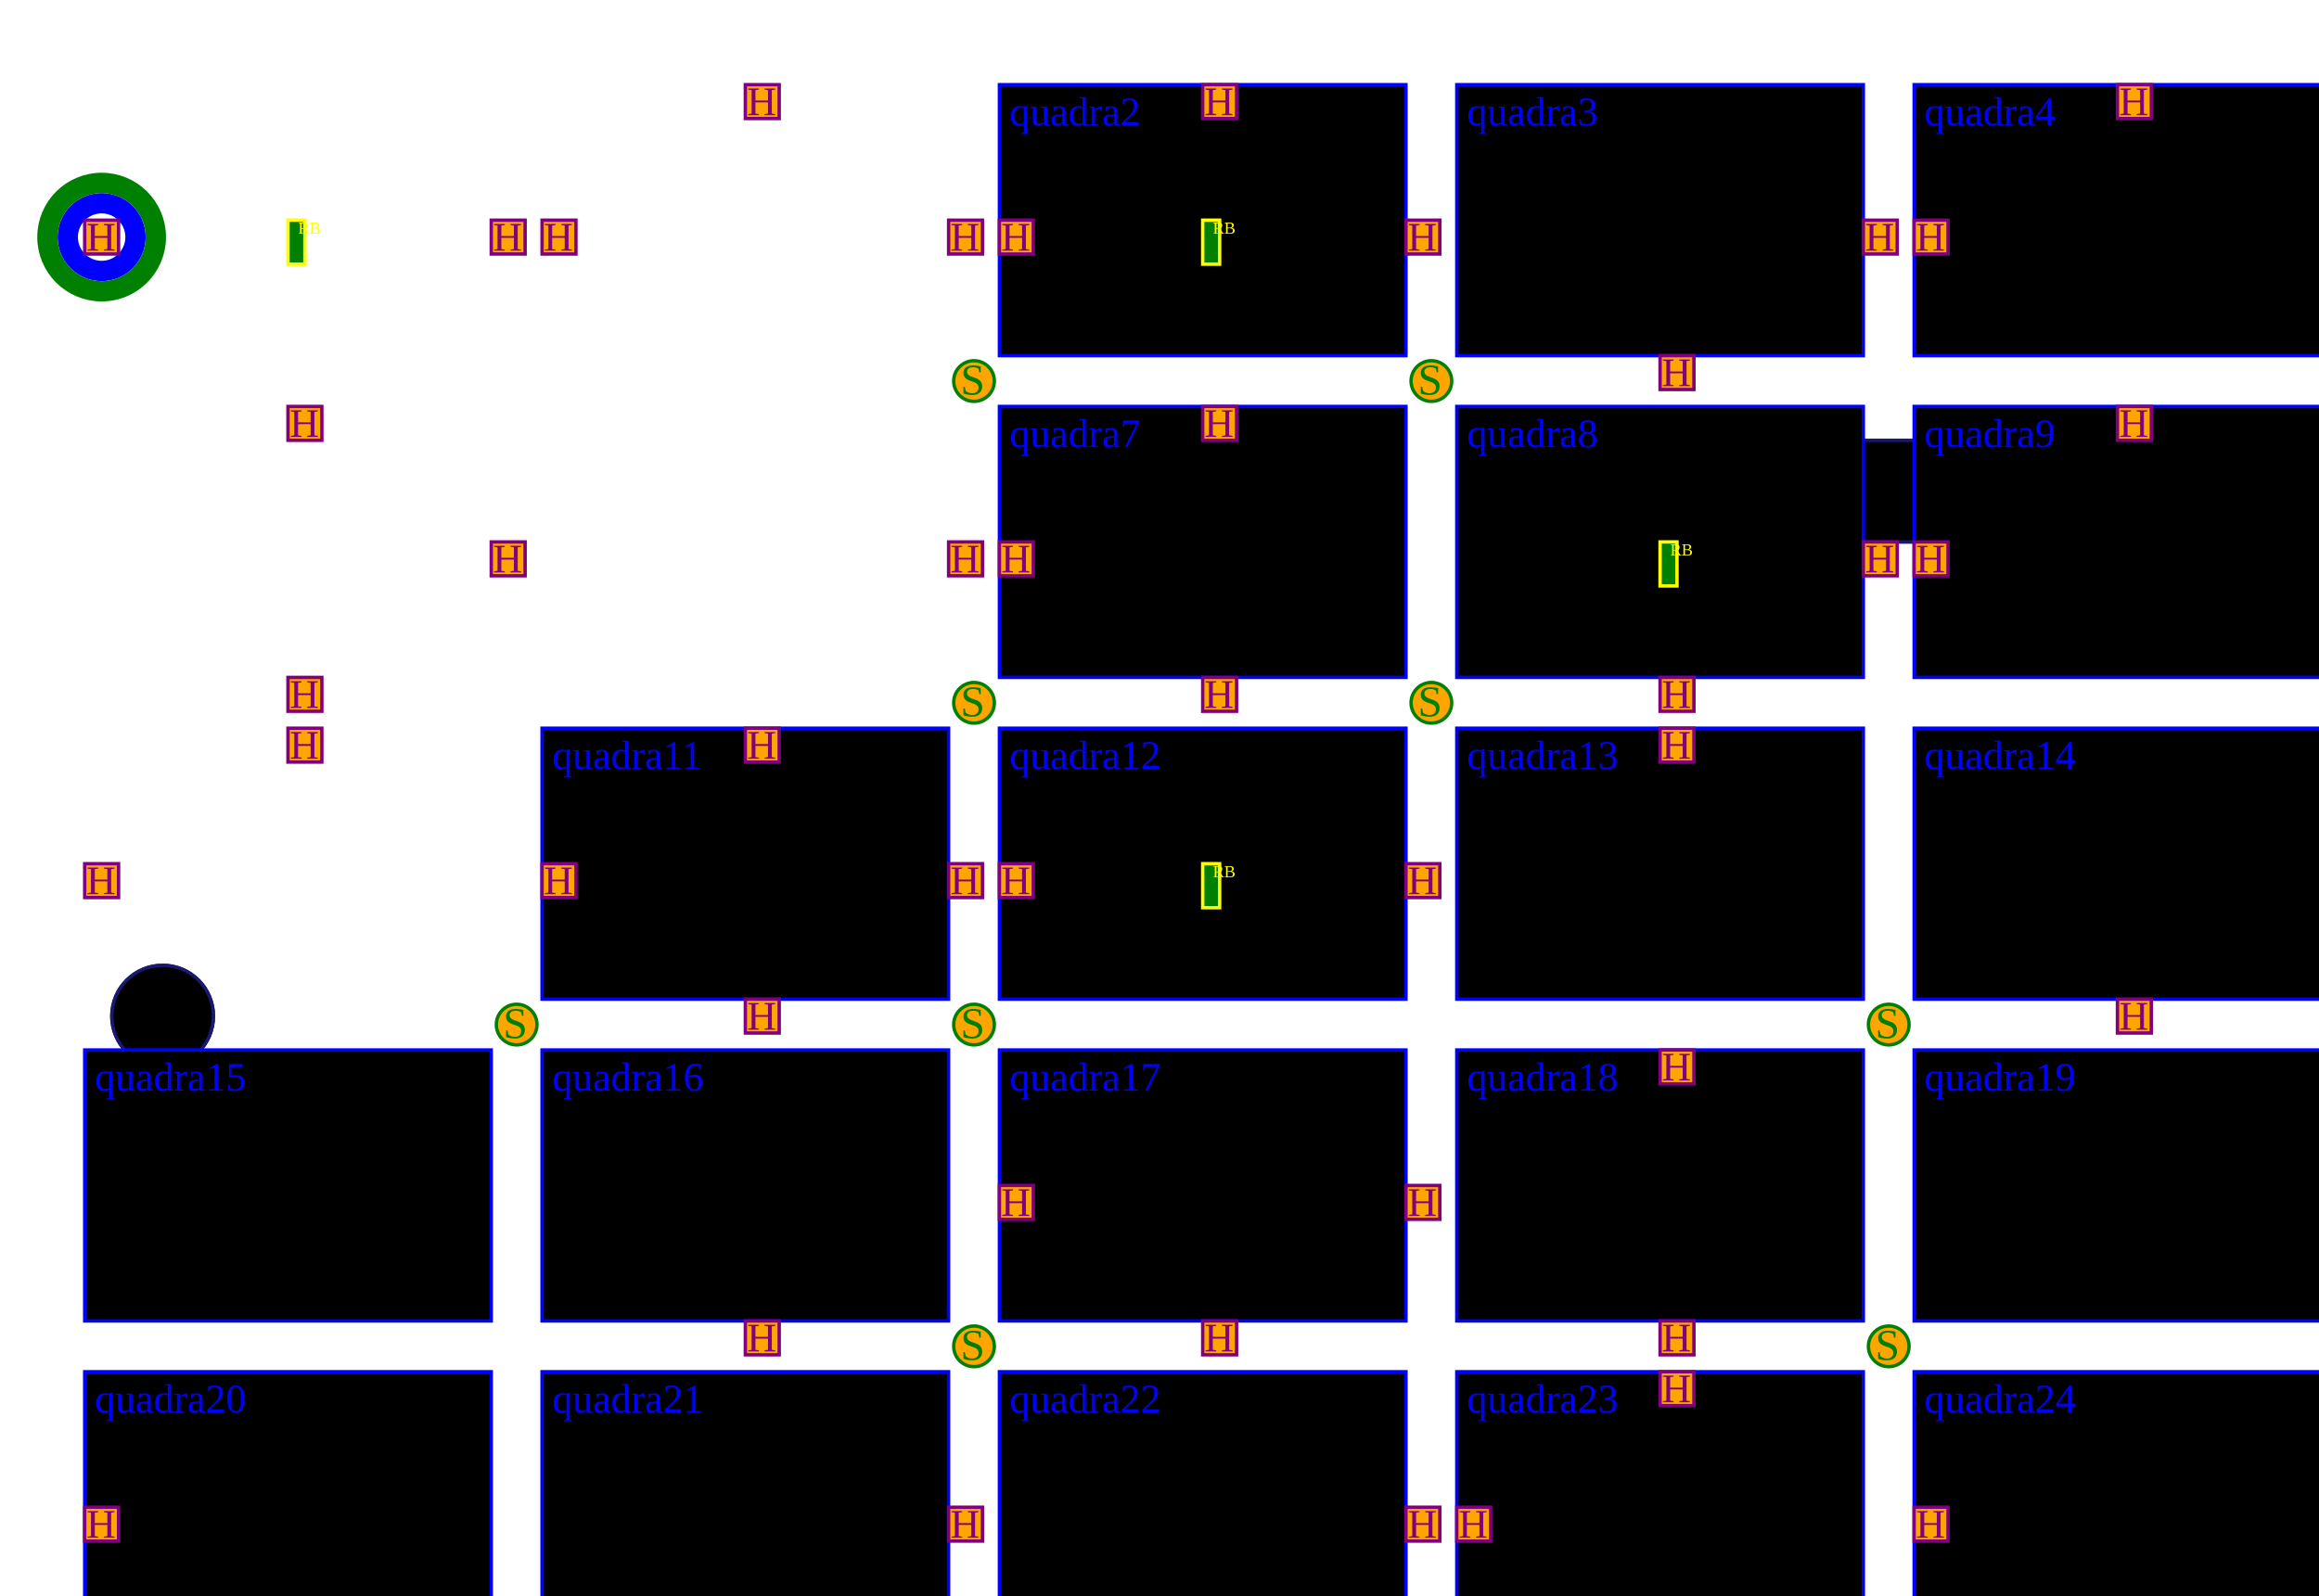
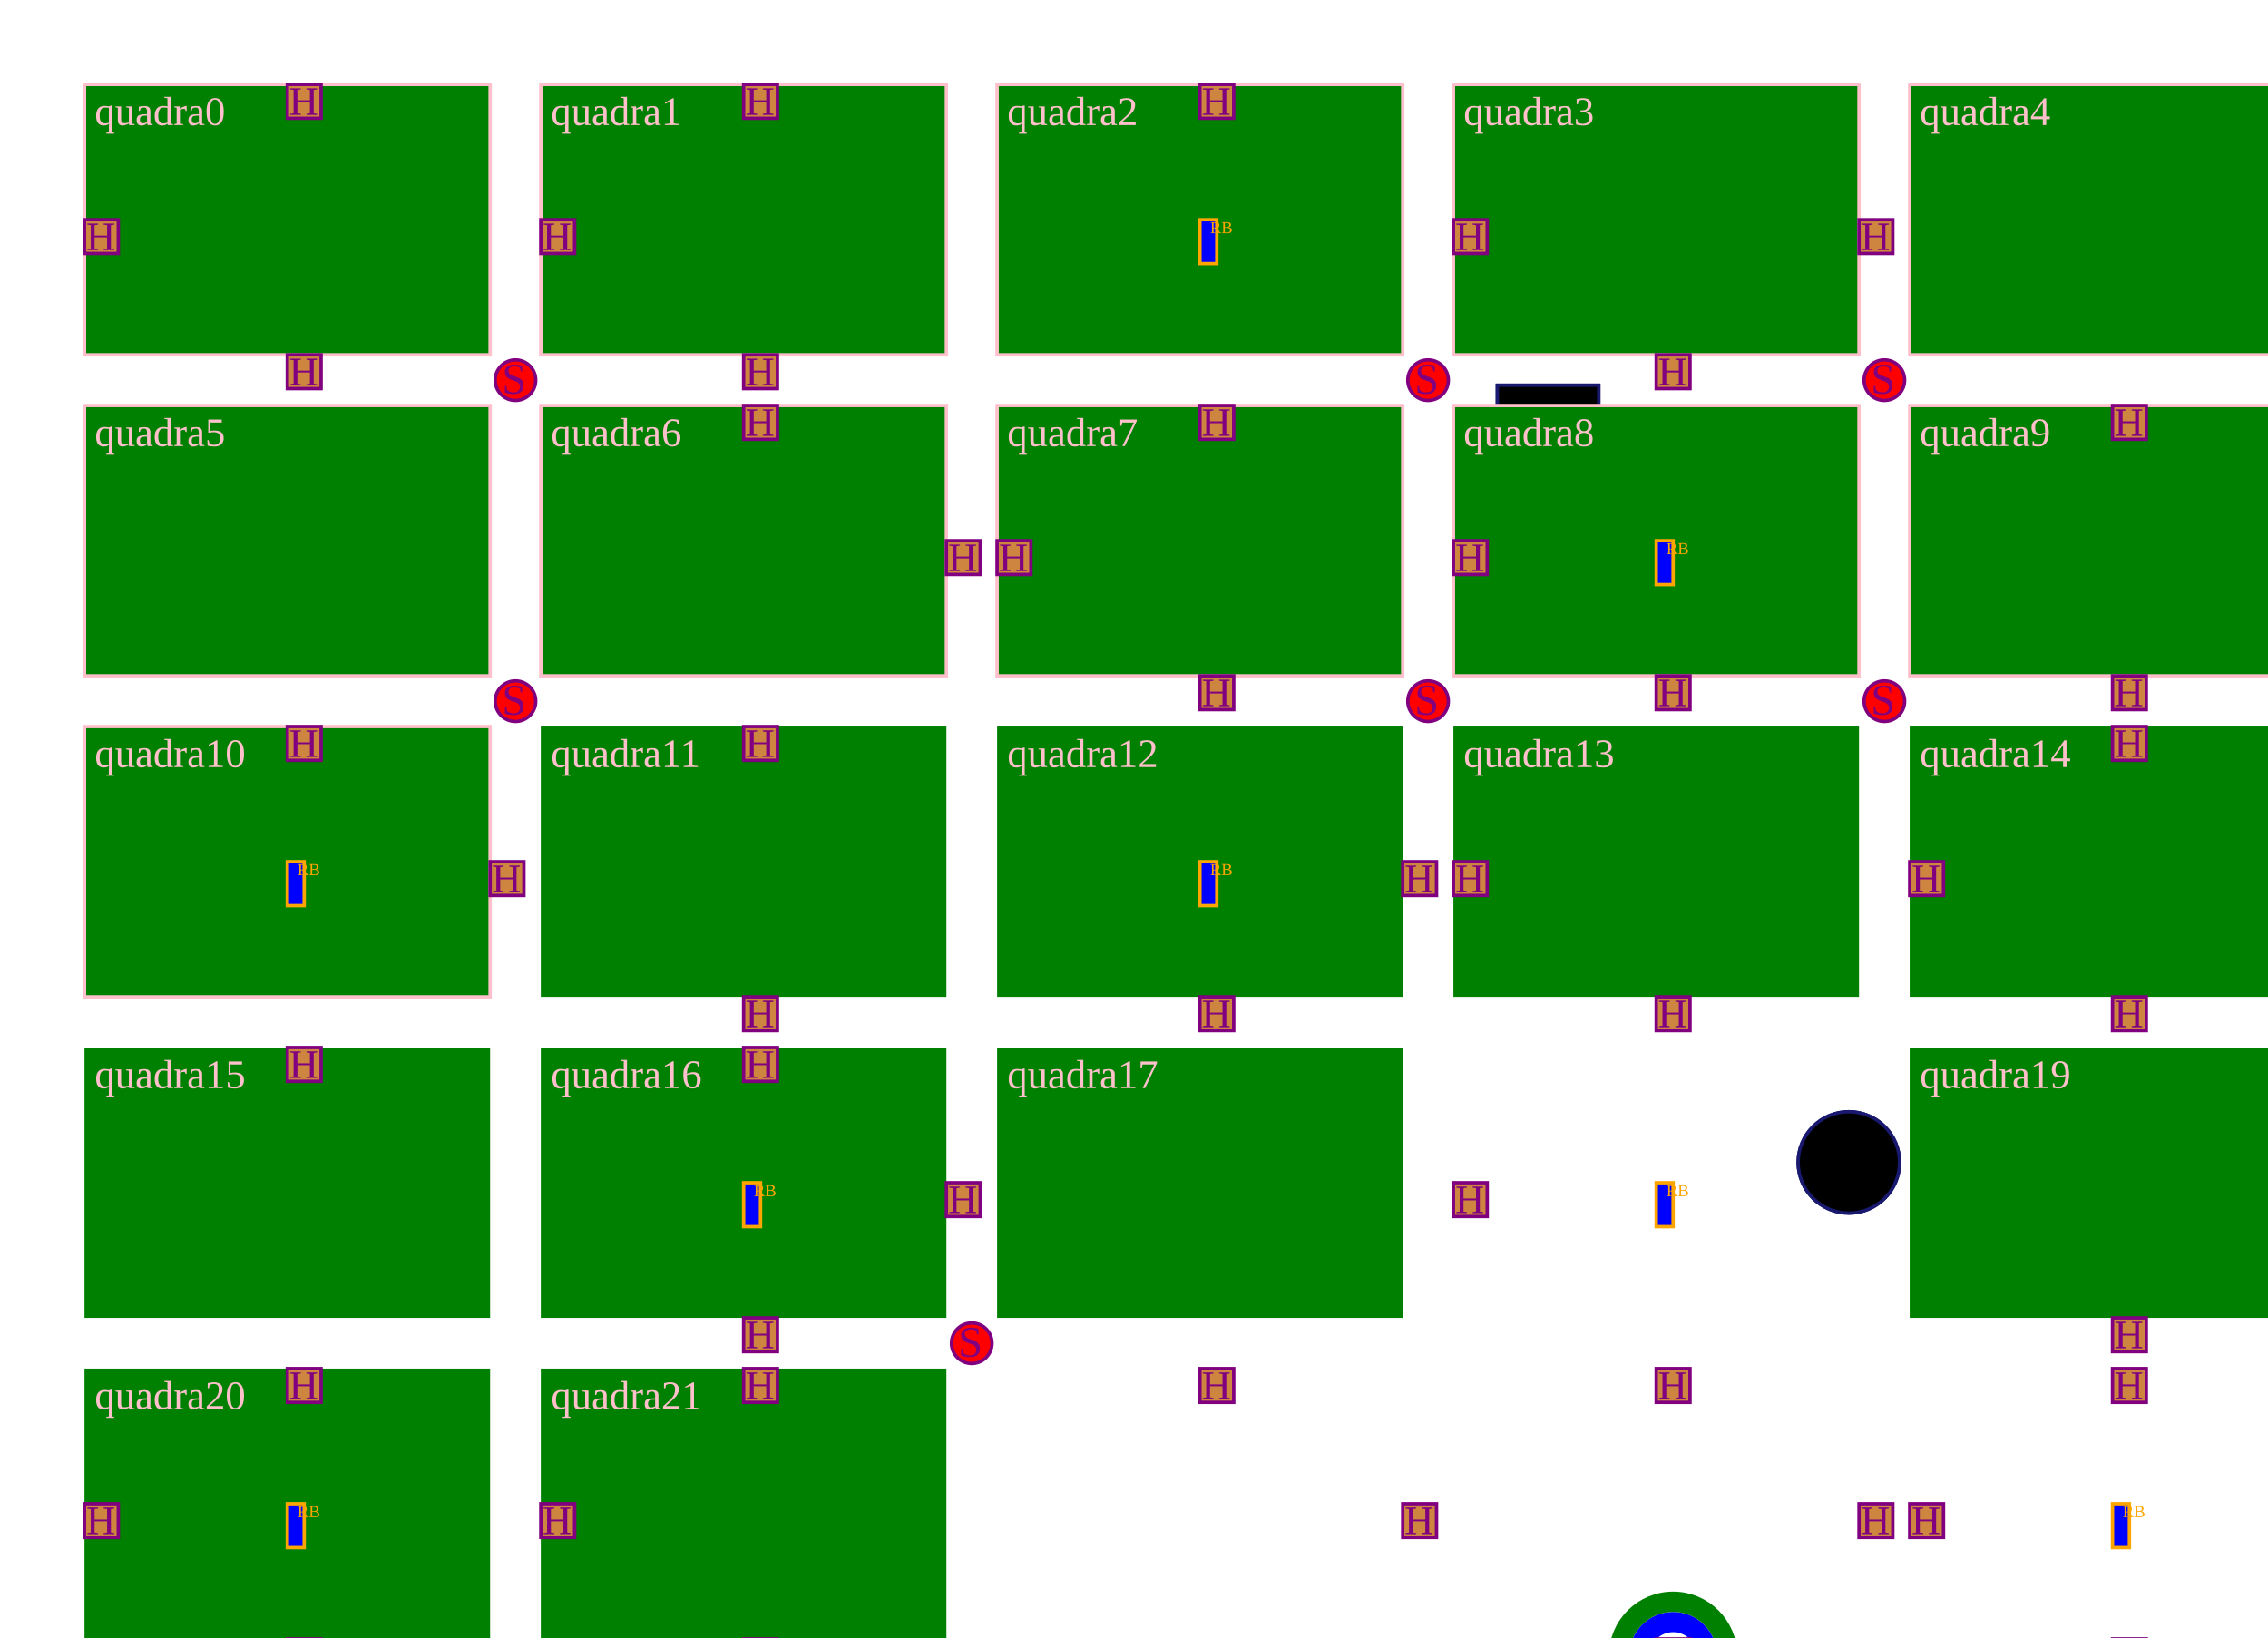
<svg>
-   <circle cx="30" cy="70" r="10" fill="none" stroke="blue" stroke-width="6" />
-   <circle cx="30" cy="70" r="16" fill="none" stroke="green" stroke-width="6" />
-   <circle cx="48" cy="300" r="15" fill="black" stroke="midnightblue" stroke-width="1" />
-   <rect x="544" y="130" width="30" height="30" fill="black" stroke="midnightblue" stroke-width="1" />
-   <circle cx="48" cy="300" r="15" fill="black" stroke="midnightblue" stroke-width="1" />
-   <rect x="544" y="130" width="30" height="30" fill="black" stroke="midnightblue" stroke-width="1" />
-   <rect x="295" y="25" width="120" height="80" fill="black" stroke="blue" stroke-width="1" />
-   <text x="298" y="37" font-size="12" fill="blue"> quadra2 </text>
-   <rect x="430" y="25" width="120" height="80" fill="black" stroke="blue" stroke-width="1" />
-   <text x="433" y="37" font-size="12" fill="blue"> quadra3 </text>
-   <rect x="565" y="25" width="120" height="80" fill="black" stroke="blue" stroke-width="1" />
-   <text x="568" y="37" font-size="12" fill="blue"> quadra4 </text>
-   <rect x="295" y="120" width="120" height="80" fill="black" stroke="blue" stroke-width="1" />
-   <text x="298" y="132" font-size="12" fill="blue"> quadra7 </text>
-   <rect x="430" y="120" width="120" height="80" fill="black" stroke="blue" stroke-width="1" />
-   <text x="433" y="132" font-size="12" fill="blue"> quadra8 </text>
-   <rect x="565" y="120" width="120" height="80" fill="black" stroke="blue" stroke-width="1" />
-   <text x="568" y="132" font-size="12" fill="blue"> quadra9 </text>
-   <rect x="160" y="215" width="120" height="80" fill="black" stroke="blue" stroke-width="1" />
-   <text x="163" y="227" font-size="12" fill="blue"> quadra11 </text>
-   <rect x="295" y="215" width="120" height="80" fill="black" stroke="blue" stroke-width="1" />
-   <text x="298" y="227" font-size="12" fill="blue"> quadra12 </text>
-   <rect x="430" y="215" width="120" height="80" fill="black" stroke="blue" stroke-width="1" />
-   <text x="433" y="227" font-size="12" fill="blue"> quadra13 </text>
-   <rect x="565" y="215" width="120" height="80" fill="black" stroke="blue" stroke-width="1" />
-   <text x="568" y="227" font-size="12" fill="blue"> quadra14 </text>
-   <rect x="25" y="310" width="120" height="80" fill="black" stroke="blue" stroke-width="1" />
-   <text x="28" y="322" font-size="12" fill="blue"> quadra15 </text>
-   <rect x="160" y="310" width="120" height="80" fill="black" stroke="blue" stroke-width="1" />
-   <text x="163" y="322" font-size="12" fill="blue"> quadra16 </text>
-   <rect x="295" y="310" width="120" height="80" fill="black" stroke="blue" stroke-width="1" />
-   <text x="298" y="322" font-size="12" fill="blue"> quadra17 </text>
-   <rect x="430" y="310" width="120" height="80" fill="black" stroke="blue" stroke-width="1" />
-   <text x="433" y="322" font-size="12" fill="blue"> quadra18 </text>
-   <rect x="565" y="310" width="120" height="80" fill="black" stroke="blue" stroke-width="1" />
-   <text x="568" y="322" font-size="12" fill="blue"> quadra19 </text>
-   <rect x="25" y="405" width="120" height="80" fill="black" stroke="blue" stroke-width="1" />
-   <text x="28" y="417" font-size="12" fill="blue"> quadra20 </text>
-   <rect x="160" y="405" width="120" height="80" fill="black" stroke="blue" stroke-width="1" />
-   <text x="163" y="417" font-size="12" fill="blue"> quadra21 </text>
-   <rect x="295" y="405" width="120" height="80" fill="black" stroke="blue" stroke-width="1" />
-   <text x="298" y="417" font-size="12" fill="blue"> quadra22 </text>
-   <rect x="430" y="405" width="120" height="80" fill="black" stroke="blue" stroke-width="1" />
-   <text x="433" y="417" font-size="12" fill="blue"> quadra23 </text>
-   <rect x="565" y="405" width="120" height="80" fill="black" stroke="blue" stroke-width="1" />
-   <text x="568" y="417" font-size="12" fill="blue"> quadra24 </text>
-   <rect x="145" y="65" width="10" height="10" fill="orange" stroke="purple" stroke-width="1" />
-   <text x="145.5" y="74" font-size="12" fill="purple"> H </text>
-   <rect x="25" y="65" width="10" height="10" fill="orange" stroke="purple" stroke-width="1" />
+   <circle cx="495" cy="490" r="10" fill="none" stroke="blue" stroke-width="6" />
+   <circle cx="495" cy="490" r="16" fill="none" stroke="green" stroke-width="6" />
+   <circle cx="547" cy="344" r="15" fill="black" stroke="midnightblue" stroke-width="1" />
+   <rect x="443" y="114" width="30" height="30" fill="black" stroke="midnightblue" stroke-width="1" />
+   <circle cx="547" cy="344" r="15" fill="black" stroke="midnightblue" stroke-width="1" />
+   <rect x="443" y="114" width="30" height="30" fill="black" stroke="midnightblue" stroke-width="1" />
+   <rect x="25" y="25" width="120" height="80" fill="green" stroke="pink" stroke-width="1" />
+   <text x="28" y="37" font-size="12" fill="pink"> quadra0 </text>
+   <rect x="160" y="25" width="120" height="80" fill="green" stroke="pink" stroke-width="" />
+   <text x="163" y="37" font-size="12" fill="pink"> quadra1 </text>
+   <rect x="295" y="25" width="120" height="80" fill="green" stroke="pink" stroke-width="" />
+   <text x="298" y="37" font-size="12" fill="pink"> quadra2 </text>
+   <rect x="430" y="25" width="120" height="80" fill="green" stroke="pink" stroke-width="" />
+   <text x="433" y="37" font-size="12" fill="pink"> quadra3 </text>
+   <rect x="565" y="25" width="120" height="80" fill="green" stroke="pink" stroke-width="" />
+   <text x="568" y="37" font-size="12" fill="pink"> quadra4 </text>
+   <rect x="25" y="120" width="120" height="80" fill="green" stroke="pink" stroke-width="" />
+   <text x="28" y="132" font-size="12" fill="pink"> quadra5 </text>
+   <rect x="160" y="120" width="120" height="80" fill="green" stroke="pink" stroke-width="" />
+   <text x="163" y="132" font-size="12" fill="pink"> quadra6 </text>
+   <rect x="295" y="120" width="120" height="80" fill="green" stroke="pink" stroke-width="" />
+   <text x="298" y="132" font-size="12" fill="pink"> quadra7 </text>
+   <rect x="430" y="120" width="120" height="80" fill="green" stroke="pink" stroke-width="" />
+   <text x="433" y="132" font-size="12" fill="pink"> quadra8 </text>
+   <rect x="565" y="120" width="120" height="80" fill="green" stroke="pink" stroke-width="" />
+   <text x="568" y="132" font-size="12" fill="pink"> quadra9 </text>
+   <rect x="25" y="215" width="120" height="80" fill="green" stroke="pink" stroke-width="" />
+   <text x="28" y="227" font-size="12" fill="pink"> quadra10 </text>
+   <rect x="160" y="215" width="120" height="80" fill="green" stroke="pink" stroke-width="0" />
+   <text x="163" y="227" font-size="12" fill="pink"> quadra11 </text>
+   <rect x="295" y="215" width="120" height="80" fill="green" stroke="pink" stroke-width="0" />
+   <text x="298" y="227" font-size="12" fill="pink"> quadra12 </text>
+   <rect x="430" y="215" width="120" height="80" fill="green" stroke="pink" stroke-width="0" />
+   <text x="433" y="227" font-size="12" fill="pink"> quadra13 </text>
+   <rect x="565" y="215" width="120" height="80" fill="green" stroke="pink" stroke-width="0" />
+   <text x="568" y="227" font-size="12" fill="pink"> quadra14 </text>
+   <rect x="25" y="310" width="120" height="80" fill="green" stroke="pink" stroke-width="0" />
+   <text x="28" y="322" font-size="12" fill="pink"> quadra15 </text>
+   <rect x="160" y="310" width="120" height="80" fill="green" stroke="pink" stroke-width="0" />
+   <text x="163" y="322" font-size="12" fill="pink"> quadra16 </text>
+   <rect x="295" y="310" width="120" height="80" fill="green" stroke="pink" stroke-width="0" />
+   <text x="298" y="322" font-size="12" fill="pink"> quadra17 </text>
+   <rect x="565" y="310" width="120" height="80" fill="green" stroke="pink" stroke-width="0" />
+   <text x="568" y="322" font-size="12" fill="pink"> quadra19 </text>
+   <rect x="25" y="405" width="120" height="80" fill="green" stroke="pink" stroke-width="0" />
+   <text x="28" y="417" font-size="12" fill="pink"> quadra20 </text>
+   <rect x="160" y="405" width="120" height="80" fill="green" stroke="pink" stroke-width="0" />
+   <text x="163" y="417" font-size="12" fill="pink"> quadra21 </text>
+   <rect x="85" y="25" width="10" height="10" fill="peru" stroke="purple" stroke-width="1" />
+   <text x="85.5" y="34" font-size="12" fill="purple"> H </text>
+   <rect x="85" y="105" width="10" height="10" fill="peru" stroke="purple" stroke-width="1" />
+   <text x="85.5" y="114" font-size="12" fill="purple"> H </text>
+   <rect x="25" y="65" width="10" height="10" fill="peru" stroke="purple" stroke-width="1" />
  <text x="25.5" y="74" font-size="12" fill="purple"> H </text>
-   <rect x="220" y="25" width="10" height="10" fill="orange" stroke="purple" stroke-width="1" />
+   <rect x="220" y="25" width="10" height="10" fill="peru" stroke="purple" stroke-width="1" />
  <text x="220.5" y="34" font-size="12" fill="purple"> H </text>
-   <rect x="280" y="65" width="10" height="10" fill="orange" stroke="purple" stroke-width="1" />
-   <text x="280.5" y="74" font-size="12" fill="purple"> H </text>
-   <rect x="160" y="65" width="10" height="10" fill="orange" stroke="purple" stroke-width="1" />
+   <rect x="220" y="105" width="10" height="10" fill="peru" stroke="purple" stroke-width="1" />
+   <text x="220.5" y="114" font-size="12" fill="purple"> H </text>
+   <rect x="160" y="65" width="10" height="10" fill="peru" stroke="purple" stroke-width="1" />
  <text x="160.5" y="74" font-size="12" fill="purple"> H </text>
-   <rect x="355" y="25" width="10" height="10" fill="orange" stroke="purple" stroke-width="1" />
+   <rect x="355" y="25" width="10" height="10" fill="peru" stroke="purple" stroke-width="1" />
  <text x="355.5" y="34" font-size="12" fill="purple"> H </text>
-   <rect x="415" y="65" width="10" height="10" fill="orange" stroke="purple" stroke-width="1" />
-   <text x="415.5" y="74" font-size="12" fill="purple"> H </text>
-   <rect x="295" y="65" width="10" height="10" fill="orange" stroke="purple" stroke-width="1" />
-   <text x="295.5" y="74" font-size="12" fill="purple"> H </text>
-   <rect x="550" y="65" width="10" height="10" fill="orange" stroke="purple" stroke-width="1" />
+   <rect x="550" y="65" width="10" height="10" fill="peru" stroke="purple" stroke-width="1" />
  <text x="550.5" y="74" font-size="12" fill="purple"> H </text>
-   <rect x="490" y="105" width="10" height="10" fill="orange" stroke="purple" stroke-width="1" />
+   <rect x="490" y="105" width="10" height="10" fill="peru" stroke="purple" stroke-width="1" />
  <text x="490.5" y="114" font-size="12" fill="purple"> H </text>
-   <rect x="625" y="25" width="10" height="10" fill="orange" stroke="purple" stroke-width="1" />
-   <text x="625.5" y="34" font-size="12" fill="purple"> H </text>
-   <rect x="685" y="65" width="10" height="10" fill="orange" stroke="purple" stroke-width="1" />
+   <rect x="430" y="65" width="10" height="10" fill="peru" stroke="purple" stroke-width="1" />
+   <text x="430.5" y="74" font-size="12" fill="purple"> H </text>
+   <rect x="685" y="65" width="10" height="10" fill="peru" stroke="purple" stroke-width="1" />
  <text x="685.5" y="74" font-size="12" fill="purple"> H </text>
-   <rect x="565" y="65" width="10" height="10" fill="orange" stroke="purple" stroke-width="1" />
-   <text x="565.5" y="74" font-size="12" fill="purple"> H </text>
-   <rect x="85" y="120" width="10" height="10" fill="orange" stroke="purple" stroke-width="1" />
-   <text x="85.5" y="129" font-size="12" fill="purple"> H </text>
-   <rect x="145" y="160" width="10" height="10" fill="orange" stroke="purple" stroke-width="1" />
-   <text x="145.5" y="169" font-size="12" fill="purple"> H </text>
-   <rect x="85" y="200" width="10" height="10" fill="orange" stroke="purple" stroke-width="1" />
-   <text x="85.5" y="209" font-size="12" fill="purple"> H </text>
-   <rect x="280" y="160" width="10" height="10" fill="orange" stroke="purple" stroke-width="1" />
+   <rect x="220" y="120" width="10" height="10" fill="peru" stroke="purple" stroke-width="1" />
+   <text x="220.5" y="129" font-size="12" fill="purple"> H </text>
+   <rect x="280" y="160" width="10" height="10" fill="peru" stroke="purple" stroke-width="1" />
  <text x="280.5" y="169" font-size="12" fill="purple"> H </text>
-   <rect x="355" y="120" width="10" height="10" fill="orange" stroke="purple" stroke-width="1" />
+   <rect x="355" y="120" width="10" height="10" fill="peru" stroke="purple" stroke-width="1" />
  <text x="355.5" y="129" font-size="12" fill="purple"> H </text>
-   <rect x="355" y="200" width="10" height="10" fill="orange" stroke="purple" stroke-width="1" />
+   <rect x="355" y="200" width="10" height="10" fill="peru" stroke="purple" stroke-width="1" />
  <text x="355.5" y="209" font-size="12" fill="purple"> H </text>
-   <rect x="295" y="160" width="10" height="10" fill="orange" stroke="purple" stroke-width="1" />
+   <rect x="295" y="160" width="10" height="10" fill="peru" stroke="purple" stroke-width="1" />
  <text x="295.5" y="169" font-size="12" fill="purple"> H </text>
-   <rect x="550" y="160" width="10" height="10" fill="orange" stroke="purple" stroke-width="1" />
-   <text x="550.5" y="169" font-size="12" fill="purple"> H </text>
-   <rect x="490" y="200" width="10" height="10" fill="orange" stroke="purple" stroke-width="1" />
+   <rect x="490" y="200" width="10" height="10" fill="peru" stroke="purple" stroke-width="1" />
  <text x="490.5" y="209" font-size="12" fill="purple"> H </text>
-   <rect x="625" y="120" width="10" height="10" fill="orange" stroke="purple" stroke-width="1" />
+   <rect x="430" y="160" width="10" height="10" fill="peru" stroke="purple" stroke-width="1" />
+   <text x="430.5" y="169" font-size="12" fill="purple"> H </text>
+   <rect x="625" y="120" width="10" height="10" fill="peru" stroke="purple" stroke-width="1" />
  <text x="625.5" y="129" font-size="12" fill="purple"> H </text>
-   <rect x="565" y="160" width="10" height="10" fill="orange" stroke="purple" stroke-width="1" />
-   <text x="565.5" y="169" font-size="12" fill="purple"> H </text>
-   <rect x="85" y="215" width="10" height="10" fill="orange" stroke="purple" stroke-width="1" />
+   <rect x="625" y="200" width="10" height="10" fill="peru" stroke="purple" stroke-width="1" />
+   <text x="625.5" y="209" font-size="12" fill="purple"> H </text>
+   <rect x="85" y="215" width="10" height="10" fill="peru" stroke="purple" stroke-width="1" />
  <text x="85.5" y="224" font-size="12" fill="purple"> H </text>
-   <rect x="25" y="255" width="10" height="10" fill="orange" stroke="purple" stroke-width="1" />
-   <text x="25.5" y="264" font-size="12" fill="purple"> H </text>
-   <rect x="220" y="215" width="10" height="10" fill="orange" stroke="purple" stroke-width="1" />
+   <rect x="145" y="255" width="10" height="10" fill="peru" stroke="purple" stroke-width="1" />
+   <text x="145.5" y="264" font-size="12" fill="purple"> H </text>
+   <rect x="220" y="215" width="10" height="10" fill="peru" stroke="purple" stroke-width="1" />
  <text x="220.5" y="224" font-size="12" fill="purple"> H </text>
-   <rect x="280" y="255" width="10" height="10" fill="orange" stroke="purple" stroke-width="1" />
-   <text x="280.5" y="264" font-size="12" fill="purple"> H </text>
-   <rect x="220" y="295" width="10" height="10" fill="orange" stroke="purple" stroke-width="1" />
+   <rect x="220" y="295" width="10" height="10" fill="peru" stroke="purple" stroke-width="1" />
  <text x="220.5" y="304" font-size="12" fill="purple"> H </text>
-   <rect x="160" y="255" width="10" height="10" fill="orange" stroke="purple" stroke-width="1" />
-   <text x="160.5" y="264" font-size="12" fill="purple"> H </text>
-   <rect x="415" y="255" width="10" height="10" fill="orange" stroke="purple" stroke-width="1" />
+   <rect x="415" y="255" width="10" height="10" fill="peru" stroke="purple" stroke-width="1" />
  <text x="415.5" y="264" font-size="12" fill="purple"> H </text>
-   <rect x="295" y="255" width="10" height="10" fill="orange" stroke="purple" stroke-width="1" />
-   <text x="295.5" y="264" font-size="12" fill="purple"> H </text>
-   <rect x="490" y="215" width="10" height="10" fill="orange" stroke="purple" stroke-width="1" />
-   <text x="490.5" y="224" font-size="12" fill="purple"> H </text>
-   <rect x="625" y="295" width="10" height="10" fill="orange" stroke="purple" stroke-width="1" />
+   <rect x="355" y="295" width="10" height="10" fill="peru" stroke="purple" stroke-width="1" />
+   <text x="355.5" y="304" font-size="12" fill="purple"> H </text>
+   <rect x="490" y="295" width="10" height="10" fill="peru" stroke="purple" stroke-width="1" />
+   <text x="490.5" y="304" font-size="12" fill="purple"> H </text>
+   <rect x="430" y="255" width="10" height="10" fill="peru" stroke="purple" stroke-width="1" />
+   <text x="430.5" y="264" font-size="12" fill="purple"> H </text>
+   <rect x="625" y="215" width="10" height="10" fill="peru" stroke="purple" stroke-width="1" />
+   <text x="625.5" y="224" font-size="12" fill="purple"> H </text>
+   <rect x="685" y="255" width="10" height="10" fill="peru" stroke="purple" stroke-width="1" />
+   <text x="685.5" y="264" font-size="12" fill="purple"> H </text>
+   <rect x="625" y="295" width="10" height="10" fill="peru" stroke="purple" stroke-width="1" />
  <text x="625.5" y="304" font-size="12" fill="purple"> H </text>
-   <rect x="220" y="390" width="10" height="10" fill="orange" stroke="purple" stroke-width="1" />
+   <rect x="565" y="255" width="10" height="10" fill="peru" stroke="purple" stroke-width="1" />
+   <text x="565.5" y="264" font-size="12" fill="purple"> H </text>
+   <rect x="85" y="310" width="10" height="10" fill="peru" stroke="purple" stroke-width="1" />
+   <text x="85.5" y="319" font-size="12" fill="purple"> H </text>
+   <rect x="220" y="310" width="10" height="10" fill="peru" stroke="purple" stroke-width="1" />
+   <text x="220.5" y="319" font-size="12" fill="purple"> H </text>
+   <rect x="280" y="350" width="10" height="10" fill="peru" stroke="purple" stroke-width="1" />
+   <text x="280.5" y="359" font-size="12" fill="purple"> H </text>
+   <rect x="220" y="390" width="10" height="10" fill="peru" stroke="purple" stroke-width="1" />
  <text x="220.5" y="399" font-size="12" fill="purple"> H </text>
-   <rect x="415" y="350" width="10" height="10" fill="orange" stroke="purple" stroke-width="1" />
-   <text x="415.5" y="359" font-size="12" fill="purple"> H </text>
-   <rect x="355" y="390" width="10" height="10" fill="orange" stroke="purple" stroke-width="1" />
-   <text x="355.5" y="399" font-size="12" fill="purple"> H </text>
-   <rect x="295" y="350" width="10" height="10" fill="orange" stroke="purple" stroke-width="1" />
-   <text x="295.5" y="359" font-size="12" fill="purple"> H </text>
-   <rect x="490" y="310" width="10" height="10" fill="orange" stroke="purple" stroke-width="1" />
-   <text x="490.5" y="319" font-size="12" fill="purple"> H </text>
-   <rect x="490" y="390" width="10" height="10" fill="orange" stroke="purple" stroke-width="1" />
-   <text x="490.5" y="399" font-size="12" fill="purple"> H </text>
-   <rect x="685" y="350" width="10" height="10" fill="orange" stroke="purple" stroke-width="1" />
+   <rect x="430" y="350" width="10" height="10" fill="peru" stroke="purple" stroke-width="1" />
+   <text x="430.5" y="359" font-size="12" fill="purple"> H </text>
+   <rect x="685" y="350" width="10" height="10" fill="peru" stroke="purple" stroke-width="1" />
  <text x="685.5" y="359" font-size="12" fill="purple"> H </text>
-   <rect x="85" y="485" width="10" height="10" fill="orange" stroke="purple" stroke-width="1" />
+   <rect x="625" y="390" width="10" height="10" fill="peru" stroke="purple" stroke-width="1" />
+   <text x="625.5" y="399" font-size="12" fill="purple"> H </text>
+   <rect x="85" y="405" width="10" height="10" fill="peru" stroke="purple" stroke-width="1" />
+   <text x="85.5" y="414" font-size="12" fill="purple"> H </text>
+   <rect x="85" y="485" width="10" height="10" fill="peru" stroke="purple" stroke-width="1" />
  <text x="85.5" y="494" font-size="12" fill="purple"> H </text>
-   <rect x="25" y="445" width="10" height="10" fill="orange" stroke="purple" stroke-width="1" />
+   <rect x="25" y="445" width="10" height="10" fill="peru" stroke="purple" stroke-width="1" />
  <text x="25.5" y="454" font-size="12" fill="purple"> H </text>
-   <rect x="280" y="445" width="10" height="10" fill="orange" stroke="purple" stroke-width="1" />
-   <text x="280.5" y="454" font-size="12" fill="purple"> H </text>
-   <rect x="415" y="445" width="10" height="10" fill="orange" stroke="purple" stroke-width="1" />
+   <rect x="220" y="405" width="10" height="10" fill="peru" stroke="purple" stroke-width="1" />
+   <text x="220.5" y="414" font-size="12" fill="purple"> H </text>
+   <rect x="220" y="485" width="10" height="10" fill="peru" stroke="purple" stroke-width="1" />
+   <text x="220.5" y="494" font-size="12" fill="purple"> H </text>
+   <rect x="160" y="445" width="10" height="10" fill="peru" stroke="purple" stroke-width="1" />
+   <text x="160.5" y="454" font-size="12" fill="purple"> H </text>
+   <rect x="355" y="405" width="10" height="10" fill="peru" stroke="purple" stroke-width="1" />
+   <text x="355.5" y="414" font-size="12" fill="purple"> H </text>
+   <rect x="415" y="445" width="10" height="10" fill="peru" stroke="purple" stroke-width="1" />
  <text x="415.5" y="454" font-size="12" fill="purple"> H </text>
-   <rect x="490" y="405" width="10" height="10" fill="orange" stroke="purple" stroke-width="1" />
+   <rect x="490" y="405" width="10" height="10" fill="peru" stroke="purple" stroke-width="1" />
  <text x="490.5" y="414" font-size="12" fill="purple"> H </text>
-   <rect x="490" y="485" width="10" height="10" fill="orange" stroke="purple" stroke-width="1" />
+   <rect x="550" y="445" width="10" height="10" fill="peru" stroke="purple" stroke-width="1" />
+   <text x="550.5" y="454" font-size="12" fill="purple"> H </text>
+   <rect x="490" y="485" width="10" height="10" fill="peru" stroke="purple" stroke-width="1" />
  <text x="490.5" y="494" font-size="12" fill="purple"> H </text>
-   <rect x="430" y="445" width="10" height="10" fill="orange" stroke="purple" stroke-width="1" />
-   <text x="430.5" y="454" font-size="12" fill="purple"> H </text>
-   <rect x="565" y="445" width="10" height="10" fill="orange" stroke="purple" stroke-width="1" />
+   <rect x="625" y="405" width="10" height="10" fill="peru" stroke="purple" stroke-width="1" />
+   <text x="625.5" y="414" font-size="12" fill="purple"> H </text>
+   <rect x="685" y="445" width="10" height="10" fill="peru" stroke="purple" stroke-width="1" />
+   <text x="685.5" y="454" font-size="12" fill="purple"> H </text>
+   <rect x="625" y="485" width="10" height="10" fill="peru" stroke="purple" stroke-width="1" />
+   <text x="625.5" y="494" font-size="12" fill="purple"> H </text>
+   <rect x="565" y="445" width="10" height="10" fill="peru" stroke="purple" stroke-width="1" />
  <text x="565.5" y="454" font-size="12" fill="purple"> H </text>
-   <circle cx="287.5" cy="112.5" r="6" fill="orange" stroke="green" stroke-width="1" />
-   <text x="283.5" y="116.5" font-size="13" fill="green"> S </text>
-   <circle cx="422.5" cy="112.5" r="6" fill="orange" stroke="green" stroke-width="1" />
-   <text x="418.5" y="116.5" font-size="13" fill="green"> S </text>
-   <circle cx="287.5" cy="207.5" r="6" fill="orange" stroke="green" stroke-width="1" />
-   <text x="283.5" y="211.5" font-size="13" fill="green"> S </text>
-   <circle cx="422.5" cy="207.5" r="6" fill="orange" stroke="green" stroke-width="1" />
-   <text x="418.5" y="211.5" font-size="13" fill="green"> S </text>
-   <circle cx="152.5" cy="302.5" r="6" fill="orange" stroke="green" stroke-width="1" />
-   <text x="148.5" y="306.5" font-size="13" fill="green"> S </text>
-   <circle cx="287.5" cy="302.5" r="6" fill="orange" stroke="green" stroke-width="1" />
-   <text x="283.5" y="306.5" font-size="13" fill="green"> S </text>
-   <circle cx="557.5" cy="302.5" r="6" fill="orange" stroke="green" stroke-width="1" />
-   <text x="553.5" y="306.5" font-size="13" fill="green"> S </text>
-   <circle cx="287.5" cy="397.5" r="6" fill="orange" stroke="green" stroke-width="1" />
-   <text x="283.5" y="401.5" font-size="13" fill="green"> S </text>
-   <circle cx="557.5" cy="397.5" r="6" fill="orange" stroke="green" stroke-width="1" />
-   <text x="553.5" y="401.5" font-size="13" fill="green"> S </text>
-   <rect x="85" y="65" width="5" height="13" fill="green" stroke="yellow" stroke-width="1" />
-   <text x="88" y="69" font-size="5" fill="yellow"> RB </text>
-   <rect x="355" y="65" width="5" height="13" fill="green" stroke="yellow" stroke-width="1" />
-   <text x="358" y="69" font-size="5" fill="yellow"> RB </text>
-   <rect x="490" y="160" width="5" height="13" fill="green" stroke="yellow" stroke-width="1" />
-   <text x="493" y="164" font-size="5" fill="yellow"> RB </text>
-   <rect x="355" y="255" width="5" height="13" fill="green" stroke="yellow" stroke-width="1" />
-   <text x="358" y="259" font-size="5" fill="yellow"> RB </text>
+   <circle cx="152.5" cy="112.5" r="6" fill="red" stroke="purple" stroke-width="1" />
+   <text x="148.5" y="116.5" font-size="13" fill="purple"> S </text>
+   <circle cx="422.5" cy="112.5" r="6" fill="red" stroke="purple" stroke-width="1" />
+   <text x="418.5" y="116.5" font-size="13" fill="purple"> S </text>
+   <circle cx="557.5" cy="112.5" r="6" fill="red" stroke="purple" stroke-width="1" />
+   <text x="553.5" y="116.5" font-size="13" fill="purple"> S </text>
+   <circle cx="152.5" cy="207.5" r="6" fill="red" stroke="purple" stroke-width="1" />
+   <text x="148.5" y="211.5" font-size="13" fill="purple"> S </text>
+   <circle cx="422.5" cy="207.5" r="6" fill="red" stroke="purple" stroke-width="1" />
+   <text x="418.5" y="211.5" font-size="13" fill="purple"> S </text>
+   <circle cx="557.5" cy="207.5" r="6" fill="red" stroke="purple" stroke-width="1" />
+   <text x="553.5" y="211.5" font-size="13" fill="purple"> S </text>
+   <circle cx="287.5" cy="397.5" r="6" fill="red" stroke="purple" stroke-width="1" />
+   <text x="283.5" y="401.5" font-size="13" fill="purple"> S </text>
+   <rect x="355" y="65" width="5" height="13" fill="blue" stroke="orange" stroke-width="1" />
+   <text x="358" y="69" font-size="5" fill="orange"> RB </text>
+   <rect x="490" y="160" width="5" height="13" fill="blue" stroke="orange" stroke-width="1" />
+   <text x="493" y="164" font-size="5" fill="orange"> RB </text>
+   <rect x="85" y="255" width="5" height="13" fill="blue" stroke="orange" stroke-width="1" />
+   <text x="88" y="259" font-size="5" fill="orange"> RB </text>
+   <rect x="355" y="255" width="5" height="13" fill="blue" stroke="orange" stroke-width="1" />
+   <text x="358" y="259" font-size="5" fill="orange"> RB </text>
+   <rect x="220" y="350" width="5" height="13" fill="blue" stroke="orange" stroke-width="1" />
+   <text x="223" y="354" font-size="5" fill="orange"> RB </text>
+   <rect x="490" y="350" width="5" height="13" fill="blue" stroke="orange" stroke-width="1" />
+   <text x="493" y="354" font-size="5" fill="orange"> RB </text>
+   <rect x="85" y="445" width="5" height="13" fill="blue" stroke="orange" stroke-width="1" />
+   <text x="88" y="449" font-size="5" fill="orange"> RB </text>
+   <rect x="625" y="445" width="5" height="13" fill="blue" stroke="orange" stroke-width="1" />
+   <text x="628" y="449" font-size="5" fill="orange"> RB </text>
</svg>
